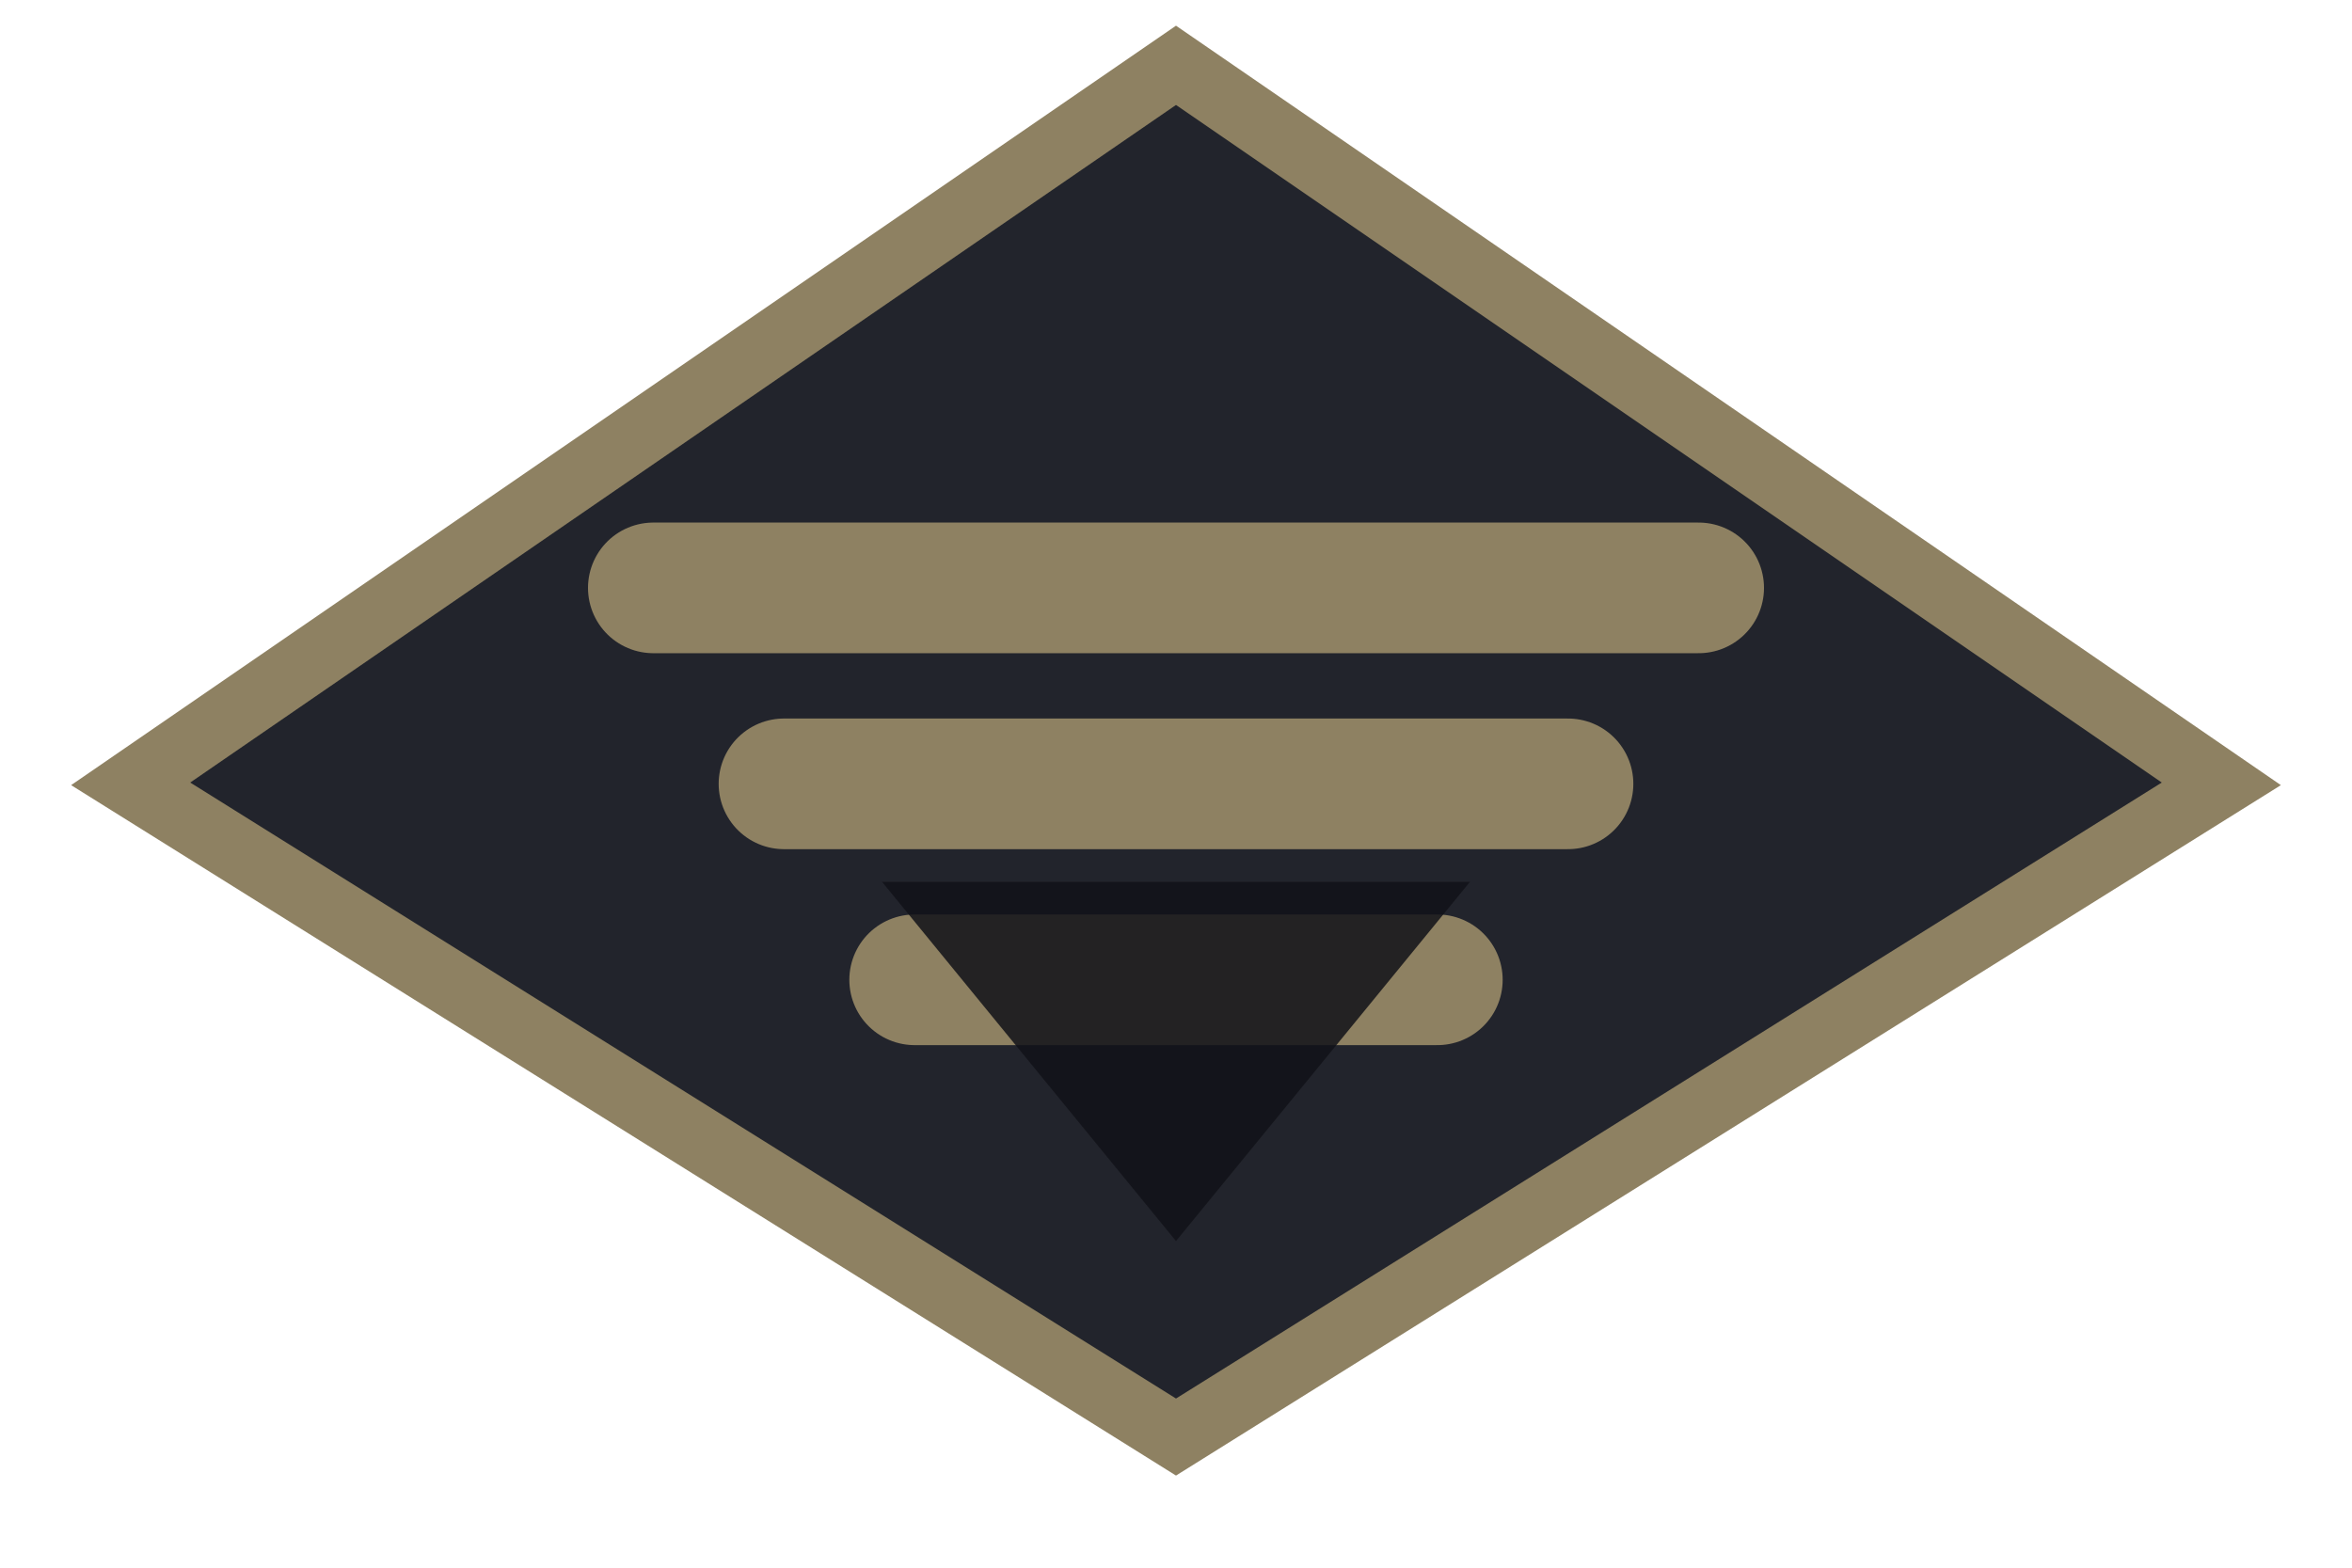
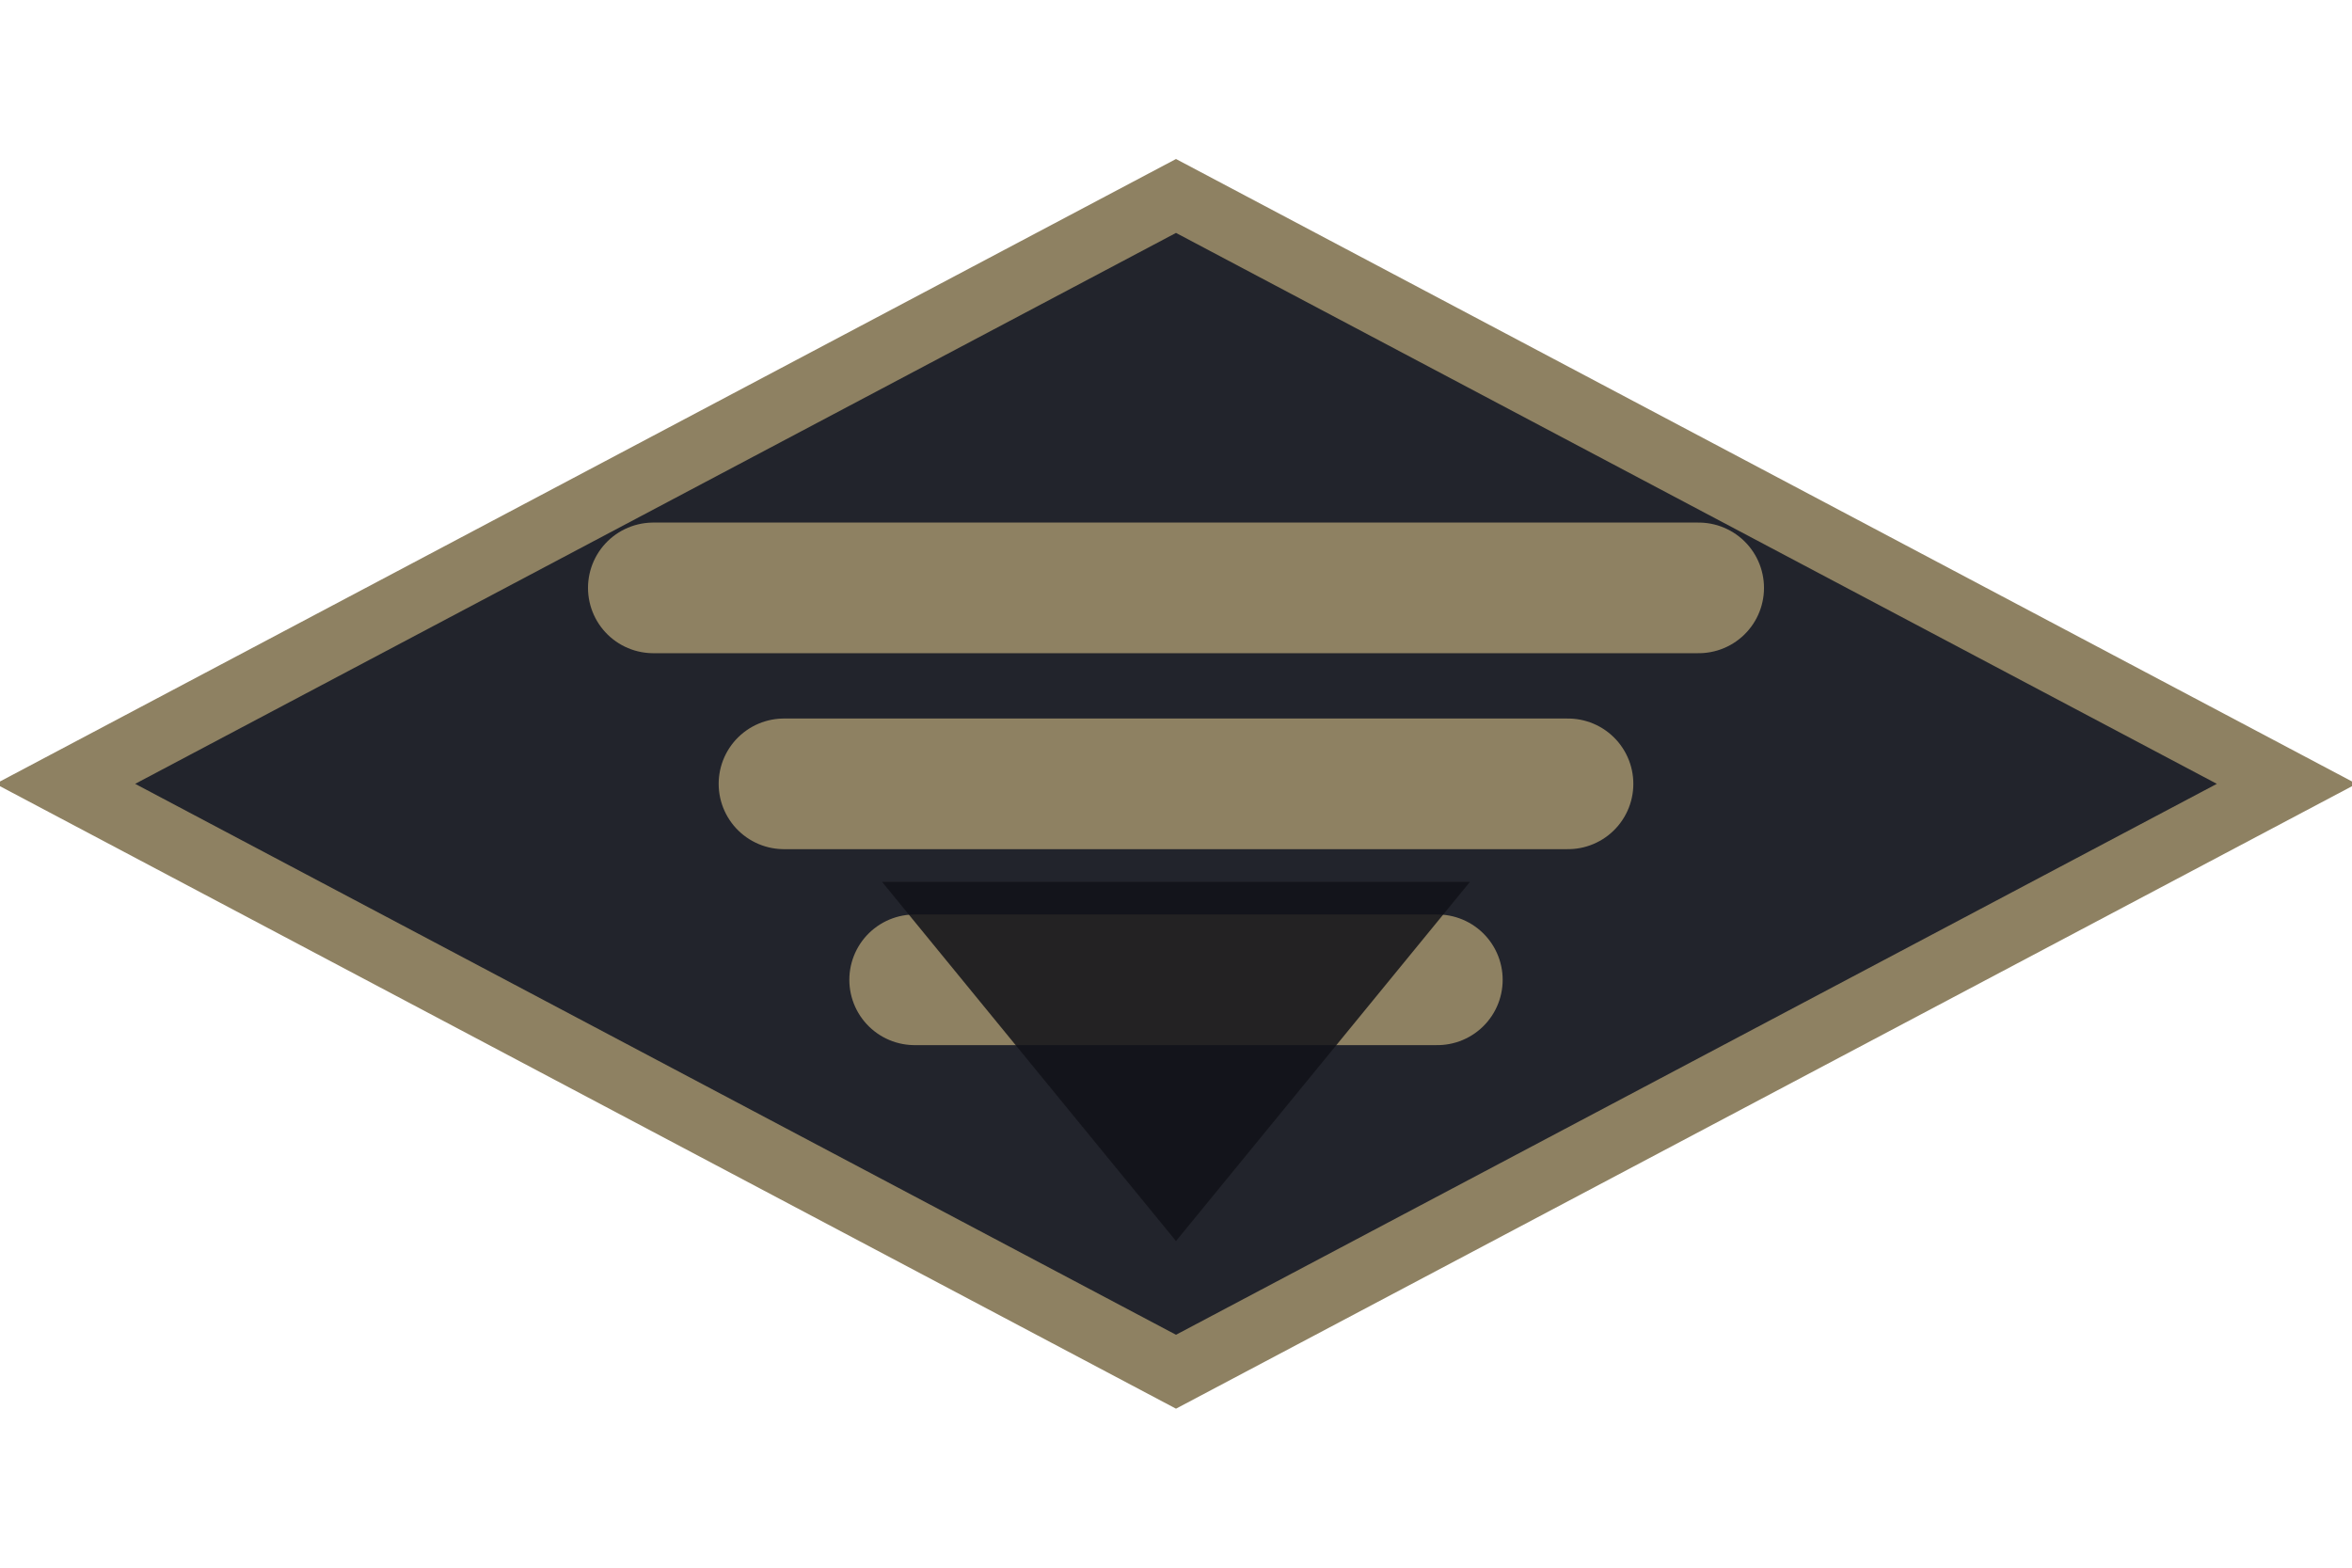
<svg xmlns="http://www.w3.org/2000/svg" width="72" height="48" viewBox="0 0 72 48" role="img" aria-label="Cathedral stair down tile">
  <rect width="72" height="48" fill="none" />
-   <path d="M 36 2 L 68 24 L 36 44 L 4 24 Z" fill="#22242c" stroke="#8e8162" stroke-width="2" />
+   <path d="M 36 6 L 70 24 L 36 42 L 2 24 Z" fill="#22242c" stroke="#8e8162" stroke-width="2" />
  <path d="M 20 18 H 52 M 24 24 H 48 M 28 30 H 44" stroke="#8e8162" stroke-width="4" stroke-linecap="round" />
  <path d="M 36 38 L 45 27 H 27 Z" fill="#111218" opacity="0.85" />
</svg>
